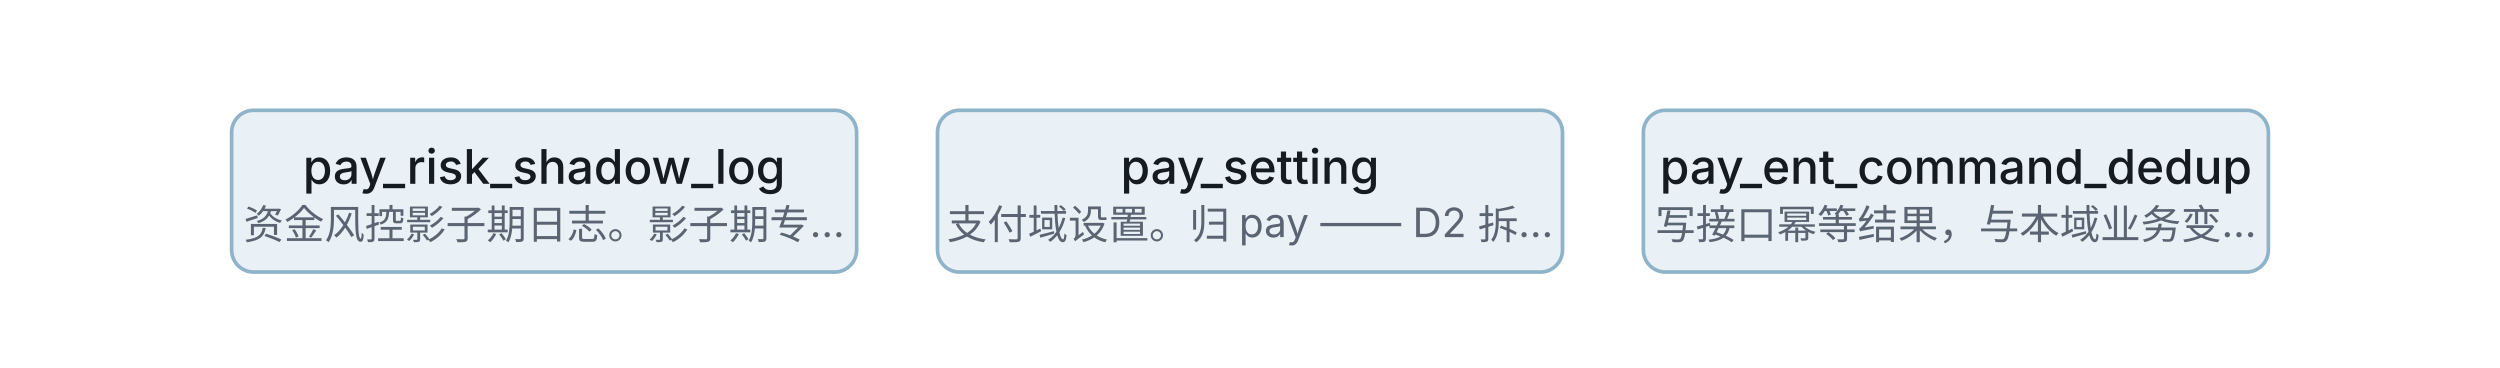
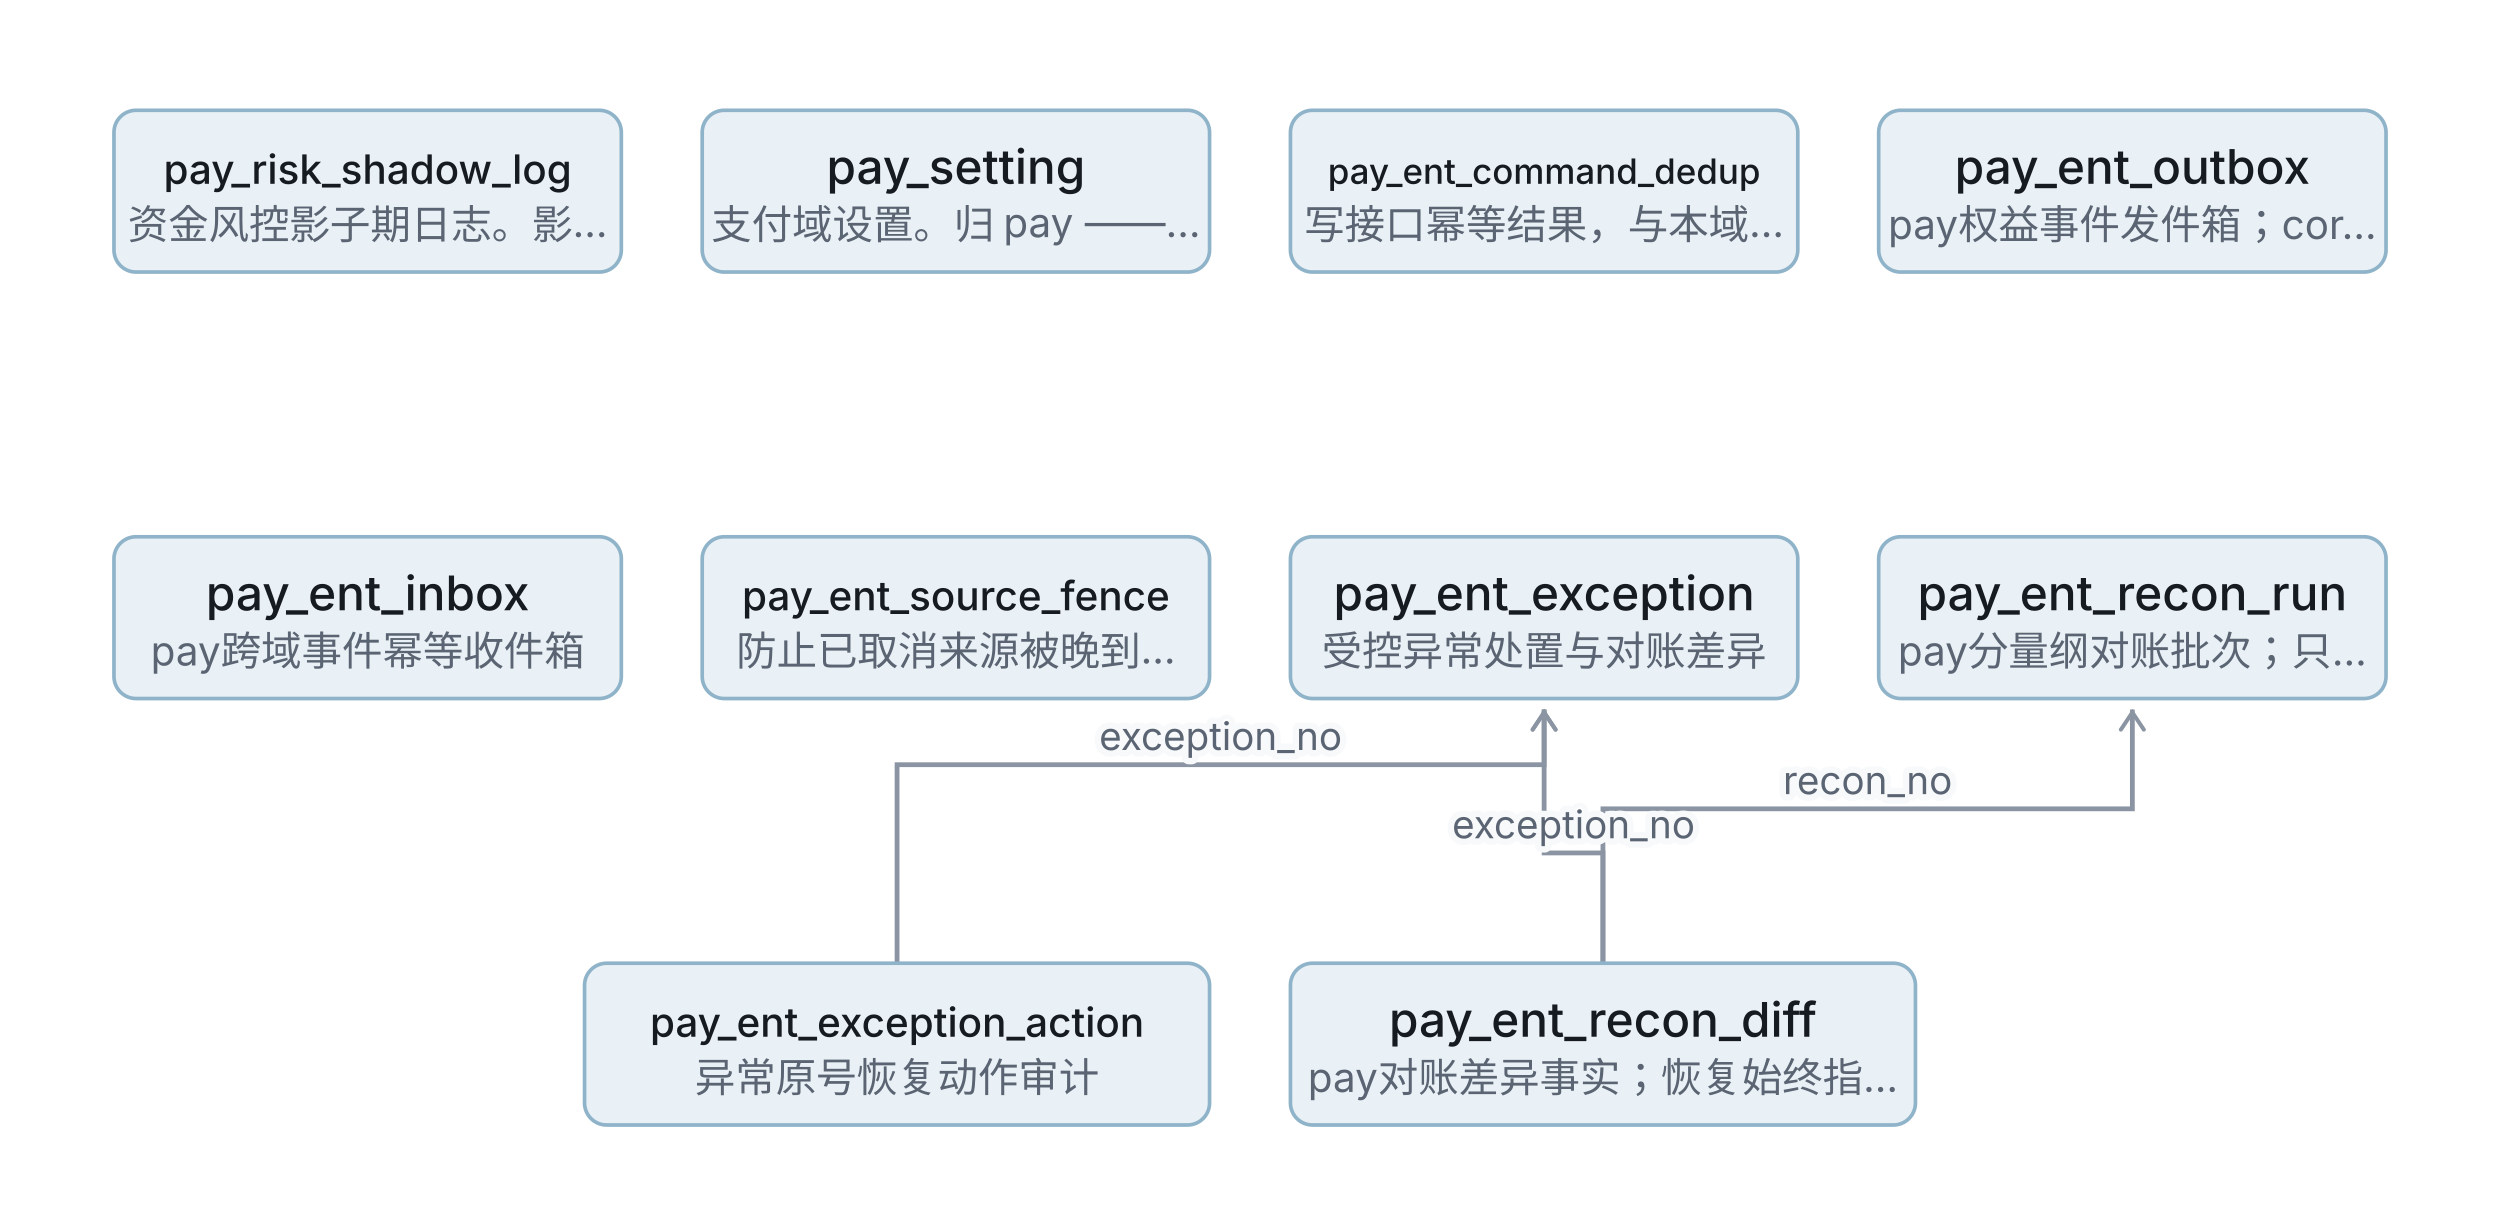
- <svg xmlns="http://www.w3.org/2000/svg" width="680" height="100" viewBox="0 0 680 100" role="img" font-family="system-ui,-apple-system,'PingFang SC',sans-serif">
+ <svg xmlns="http://www.w3.org/2000/svg" width="680" height="332" viewBox="0 0 680 332" role="img" font-family="system-ui,-apple-system,'PingFang SC',sans-serif">
  <defs>
    <marker id="a" viewBox="0 0 10 10" refX="9" refY="5" markerWidth="6" markerHeight="6" orient="auto-start-reverse">
      <path d="M2 1L8 5L2 9" fill="none" stroke="#8A94A2" stroke-width="1.4" stroke-linecap="round" />
    </marker>
    <style>.n{font-weight:500;fill:#161A21}.s{font-size:11px;fill:#5A6472}
.l{font-size:10.5px;fill:#5A6472;paint-order:stroke;stroke:#F7F9FB;stroke-width:3.5;stroke-linejoin:round}.b{font-size:11px;fill:#5A6472;letter-spacing:.1em}
.ar{stroke:#8A94A2;stroke-width:1.3;fill:none}</style>
  </defs>
-   <rect x="63" y="30" width="170" height="44" rx="6" fill="#EAF1F6" stroke="#8FB3C9" />
-   <text class="n" x="148" y="50" text-anchor="middle" font-size="13">pay_risk_shadow_log</text>
-   <text class="s" x="148" y="65" text-anchor="middle">资金风控影子期日志。影子期专…</text>
-   <rect x="255" y="30" width="170" height="44" rx="6" fill="#EAF1F6" stroke="#8FB3C9" />
-   <text class="n" x="340" y="50" text-anchor="middle" font-size="13">pay_setting</text>
-   <text class="s" x="340" y="65" text-anchor="middle">支付域设置。归 pay —— D2 拆…</text>
-   <rect x="447" y="30" width="170" height="44" rx="6" fill="#EAF1F6" stroke="#8FB3C9" />
-   <text class="n" x="532" y="50" text-anchor="middle" font-size="13">pay_ent_command_dedup</text>
-   <text class="s" x="532" y="65" text-anchor="middle">写接口幂等结果，与本域业务变…</text>
+   <path class="ar" d="M244 262 L244 208 L420 208 L420 193" marker-end="url(#a)" />
+   <path class="ar" d="M436 262 L436 220 L580 220 L580 193" marker-end="url(#a)" />
+   <path class="ar" d="M436 262 L436 232 L420 232 L420 193" marker-end="url(#a)" />
+   <rect x="31" y="30" width="138" height="44" rx="6" fill="#EAF1F6" stroke="#8FB3C9" />
+   <text class="n" x="100" y="50" text-anchor="middle" font-size="11">pay_risk_shadow_log</text>
+   <text class="s" x="100" y="65" text-anchor="middle">资金风控影子期日志。影…</text>
+   <rect x="191" y="30" width="138" height="44" rx="6" fill="#EAF1F6" stroke="#8FB3C9" />
+   <text class="n" x="260" y="50" text-anchor="middle" font-size="13">pay_setting</text>
+   <text class="s" x="260" y="65" text-anchor="middle">支付域设置。归 pay ——…</text>
+   <rect x="351" y="30" width="138" height="44" rx="6" fill="#EAF1F6" stroke="#8FB3C9" />
+   <text class="n" x="420" y="50" text-anchor="middle" font-size="9.5">pay_ent_command_dedup</text>
+   <text class="s" x="420" y="65" text-anchor="middle">写接口幂等结果，与本域…</text>
+   <rect x="511" y="30" width="138" height="44" rx="6" fill="#EAF1F6" stroke="#8FB3C9" />
+   <text class="n" x="580" y="50" text-anchor="middle" font-size="13">pay_ent_outbox</text>
+   <text class="s" x="580" y="65" text-anchor="middle">pay权益事件发件箱；cor…</text>
+   <rect x="31" y="146" width="138" height="44" rx="6" fill="#EAF1F6" stroke="#8FB3C9" />
+   <text class="n" x="100" y="166" text-anchor="middle" font-size="13">pay_ent_inbox</text>
+   <text class="s" x="100" y="181" text-anchor="middle">pay跨域事件幂等收件箱</text>
+   <rect x="191" y="146" width="138" height="44" rx="6" fill="#EAF1F6" stroke="#8FB3C9" />
+   <text class="n" x="260" y="166" text-anchor="middle" font-size="11">pay_ent_source_fence</text>
+   <text class="s" x="260" y="181" text-anchor="middle">防止已取消来源被晚到…</text>
+   <rect x="351" y="146" width="138" height="44" rx="6" fill="#EAF1F6" stroke="#8FB3C9" />
+   <text class="n" x="420" y="166" text-anchor="middle" font-size="13">pay_ent_exception</text>
+   <text class="s" x="420" y="181" text-anchor="middle">受控异常处置与对账差异</text>
+   <rect x="511" y="146" width="138" height="44" rx="6" fill="#EAF1F6" stroke="#8FB3C9" />
+   <text class="n" x="580" y="166" text-anchor="middle" font-size="13">pay_ent_recon_run</text>
+   <text class="s" x="580" y="181" text-anchor="middle">pay分量纲对账批次；只…</text>
+   <rect x="159" y="262" width="170" height="44" rx="6" fill="#EAF1F6" stroke="#8FB3C9" />
+   <text class="n" x="244" y="282" text-anchor="middle" font-size="11">pay_ent_exception_action</text>
+   <text class="s" x="244" y="297" text-anchor="middle">异常原号恢复动作审计</text>
+   <rect x="351" y="262" width="170" height="44" rx="6" fill="#EAF1F6" stroke="#8FB3C9" />
+   <text class="n" x="436" y="282" text-anchor="middle" font-size="13">pay_ent_recon_diff</text>
+   <text class="s" x="436" y="297" text-anchor="middle">pay对账差异事实；恢复始终指…</text>
+   <text class="l" x="332" y="204" text-anchor="middle">exception_no</text>
+   <text class="l" x="508" y="216" text-anchor="middle">recon_no</text>
+   <text class="l" x="428" y="228" text-anchor="middle">exception_no</text>
</svg>
